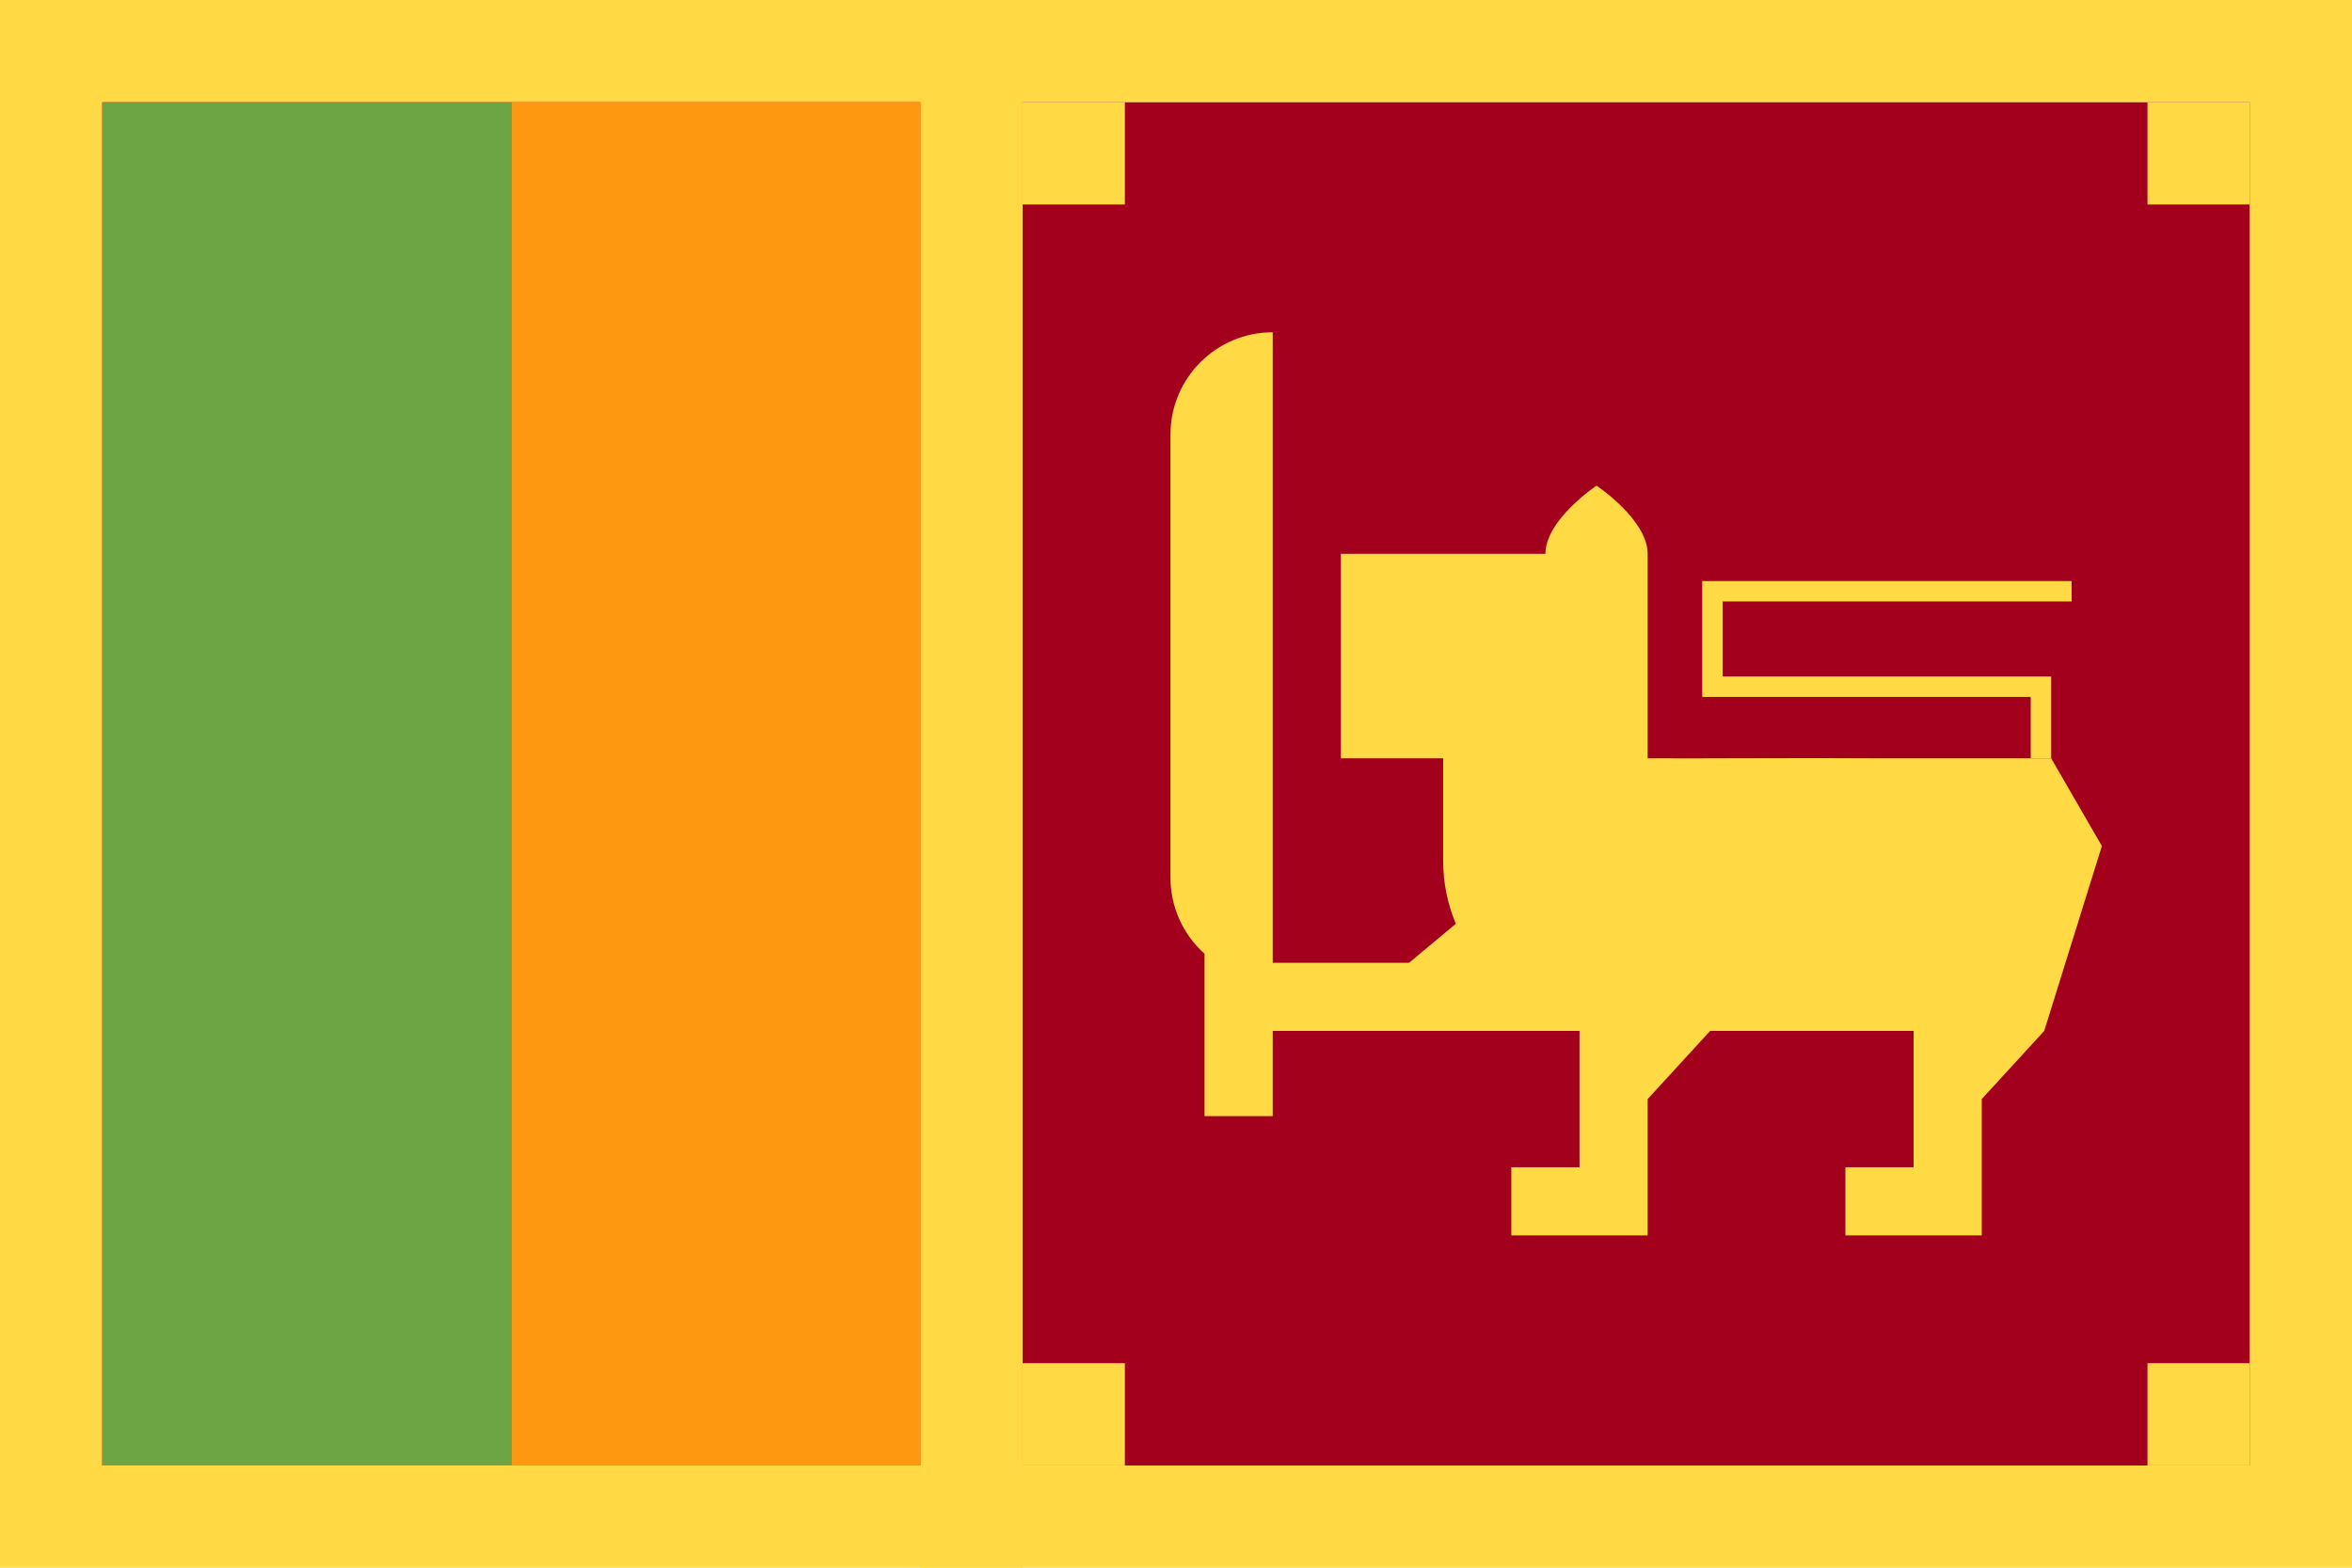
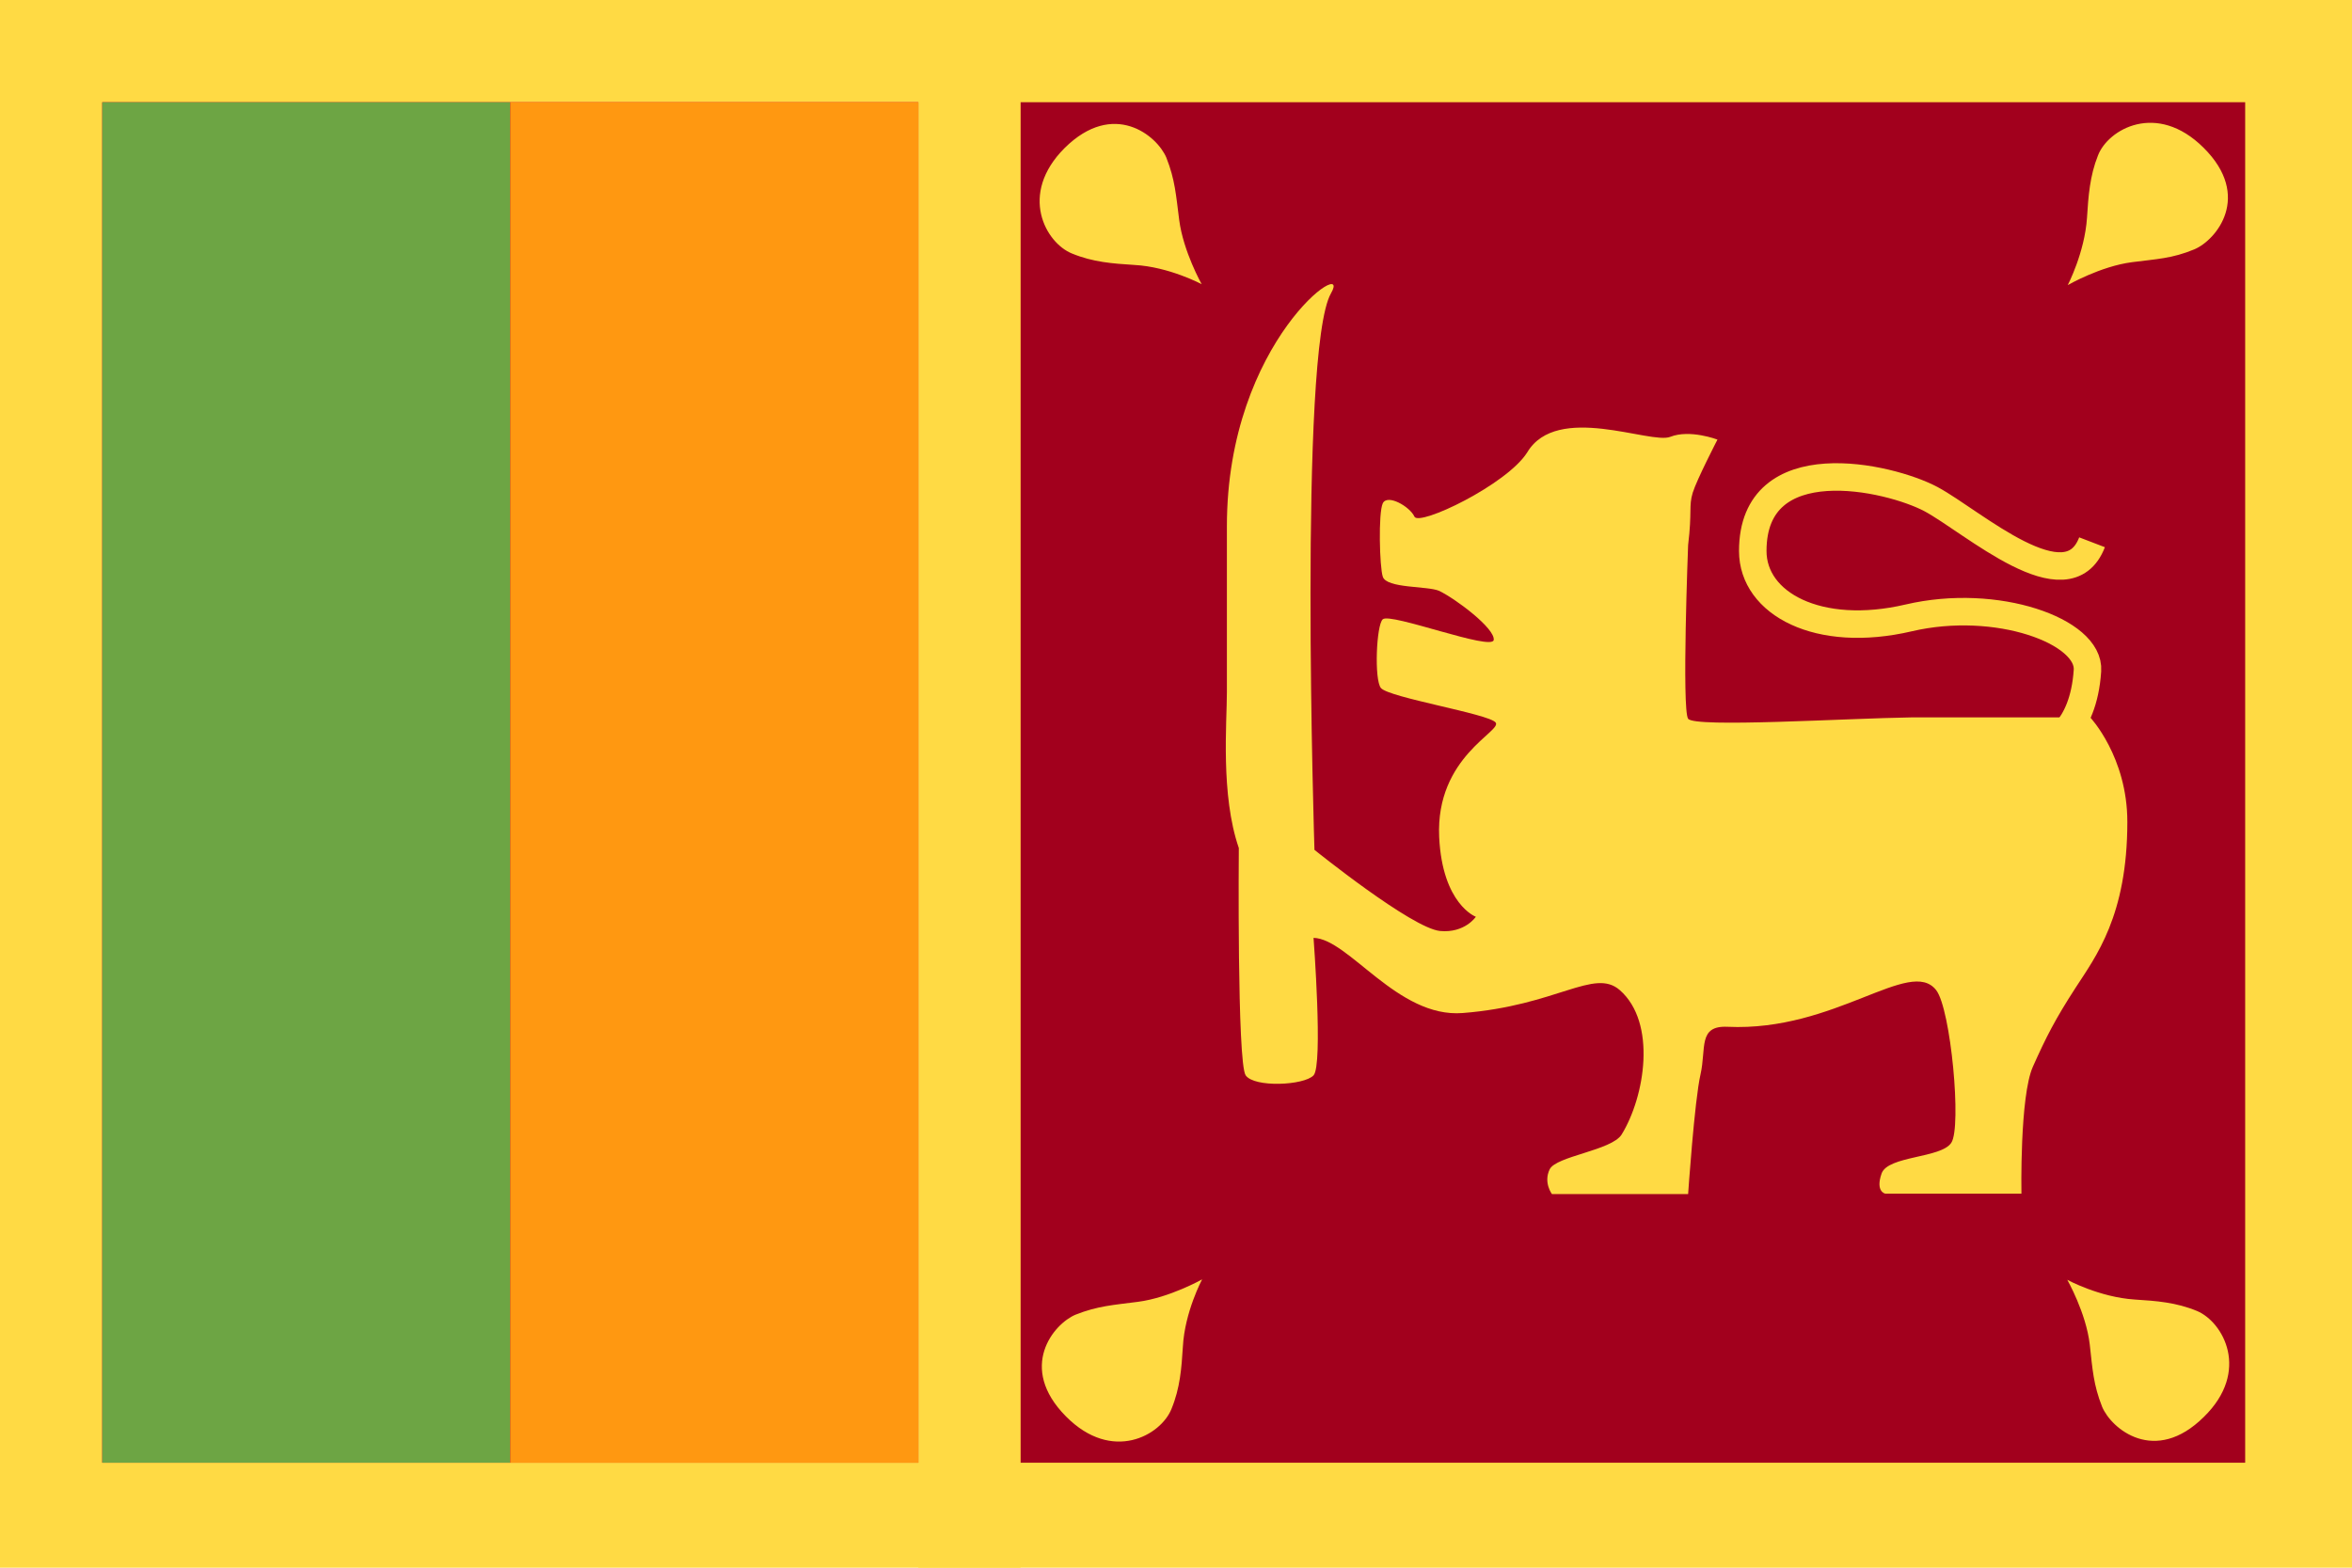
- <svg xmlns="http://www.w3.org/2000/svg" viewBox="0 85.333 512 341.333">
-   <path fill="#FFDA44" d="M0 85.329v341.337h512V85.329H0zm489.739 319.076h-267.13V107.59h267.13v296.815z" />
-   <path fill="#A2001D" d="M222.609 107.595h267.13V404.41h-267.13z" />
-   <path fill="#D80027" d="M22.261 107.595h200.348V404.41H22.261z" />
-   <path fill="#FFDA44" d="M200.348 85.334h22.261v341.337h-22.261z" />
-   <path fill="#6DA544" d="M22.261 107.595h89.043V404.41H22.261z" />
-   <path fill="#FF9811" d="M111.304 107.595h89.043V404.41h-89.043z" />
-   <g fill="#FFDA44">
-     <path d="M358.675 250.438v-44.522c0-7.424-11.13-14.848-11.13-14.848s-11.13 7.424-11.13 14.848h-44.522v44.522h22.261v22.261c0 4.875.979 9.539 2.76 13.768l-10.184 8.493h-29.674V157.677c-12.299 0-22.261 9.973-22.261 22.261v96.467a22.19 22.19 0 0 0 7.413 16.584v35.361h14.848v-18.554h66.783v29.685H328.99v14.837h29.685v-29.685l13.601-14.837h44.288v29.685h-14.848v14.837h29.685v-29.685l13.601-14.837 12.552-40.259-11.038-19.1h-38.945c-14.169-.122-40.637.09-48.896.001z" />
-     <path d="M370.551 211.844v25.229h71.513v13.365h4.452v-17.817h-71.513v-16.325h75.965v-4.452zM222.609 107.595h22.261v22.261h-22.261zM467.478 107.595h22.261v22.261h-22.261zM222.609 382.138h22.261v22.261h-22.261zM467.478 382.138h22.261v22.261h-22.261z" />
-   </g>
+ <svg xmlns="http://www.w3.org/2000/svg" viewBox="0 0 513 342">
+   <path fill="#FFDA44" d="M0 0h513v342H0z" />
+   <path fill="#A2001D" d="M222.6 22.3h267.1v296.8H222.6z" />
+   <path fill="#D80027" d="M22.3 22.3h200.3v296.8H22.3z" />
+   <path fill="#FFDA44" d="M200.3 0h22.3v342h-22.3z" />
+   <path fill="#6DA544" d="M22.3 22.3h89v296.8h-89z" />
+   <path fill="#FF9811" d="M111.3 22.3h89v296.8h-89z" />
+   <path fill="#FFDA44" d="M368.2 156.8c-1.4-2 0-37.9 0-37.9.9-7.4.1-8.4 1-11.4.9-2.9 5.4-11.6 5.4-11.6s-6-2.3-10.3-.6c-4.3 1.7-24.7-7.5-31.2 3.4-4.4 7-23.6 16.2-24.6 14-1-2.2-5.9-5-6.9-2.9s-.7 13.9 0 16c.8 2.6 9.8 2 12.3 3.1 3.7 1.8 12.2 8.2 11.9 10.7-.3 2.5-22.5-6-24.2-4.5-1.4 1.2-1.9 13.2-.4 15 1.8 2.1 23.4 5.6 25 7.5 1.6 1.9-13.1 7.4-12.3 25 .7 14.7 8 17.4 8 17.4s-2.4 3.6-7.8 3.1c-6.2-.6-27.4-17.7-27.4-17.7s-3.5-109 3.6-121.4c4.9-8.5-22.7 10.1-22.7 50.8V151c0 6.6-1.4 22.4 2.6 34 0 0-.4 46.9 1.5 49.6s12.7 2.2 14.8 0 0-30 0-30c7.7.2 18.3 17.5 32.5 16.4 20.6-1.6 28.7-9.9 34.3-5 8.1 7.1 5.5 23.2.4 31.5-2.2 3.5-14.3 4.7-15.7 7.6-1.4 2.9.5 5.4.5 5.4h29.7s1.4-20.5 2.7-26.1c1.3-5.7-.6-10.7 5.9-10.4 23.5 1.1 39.8-15.3 45.5-8 3.2 4.1 5.6 29.9 3.3 33.3-2.2 3.4-13.8 2.8-15.2 6.7-1.4 4 .8 4.4.8 4.4h29.7s-.4-21.2 2.5-27.7 4.9-10.4 9.3-17.2c4.4-6.8 11.3-15.7 11.3-36.2 0-14.2-8.1-22.8-8.1-22.8H417c-14.1.2-47.4 2.3-48.8.3zM232.2 32.3c10.7-10.6 20.2-2.7 22.2 2.1 1.9 4.8 2.1 8.2 2.8 13.6.9 6.9 4.9 14 4.9 14s-7.1-3.8-14.7-4.2c-4.7-.3-9-.6-13.6-2.5-5.7-2.3-11.7-12.9-1.6-23zM480.6 32.2c10.7 10.6 2.8 20.2-2 22.2s-8.2 2.1-13.6 2.8c-6.9.9-14 5-14 5s3.7-7.1 4.2-14.7c.3-4.7.6-9.1 2.4-13.6 2.2-5.7 12.8-11.8 23-1.7zM480.7 309.1c-10.7 10.6-20.2 2.6-22.2-2.2-1.9-4.8-2.1-8.2-2.7-13.6-.8-6.9-4.9-14.1-4.9-14.1s7 3.8 14.7 4.3c4.7.3 9 .6 13.6 2.5 5.7 2.4 11.7 13.1 1.5 23.1zM232.5 309c-10.6-10.7-2.7-20.2 2.1-22.2 4.8-1.9 8.2-2.1 13.6-2.8 6.9-.9 14-4.9 14-4.9s-3.8 7.1-4.2 14.7c-.3 4.7-.6 9-2.5 13.6-2.3 5.7-12.9 11.8-23 1.6z" />
+   <path fill="none" stroke="#FFDA44" stroke-width="6" stroke-miterlimit="10" d="M446.9 162.4s7.5-2.6 8.4-16.1c.6-8.6-19.8-16-39-11.5-19.7 4.6-34-3.1-34-14.6 0-22.9 29.7-16.2 38.9-11.3 9.1 4.9 29.7 23.5 35.1 9.4" />
</svg>
